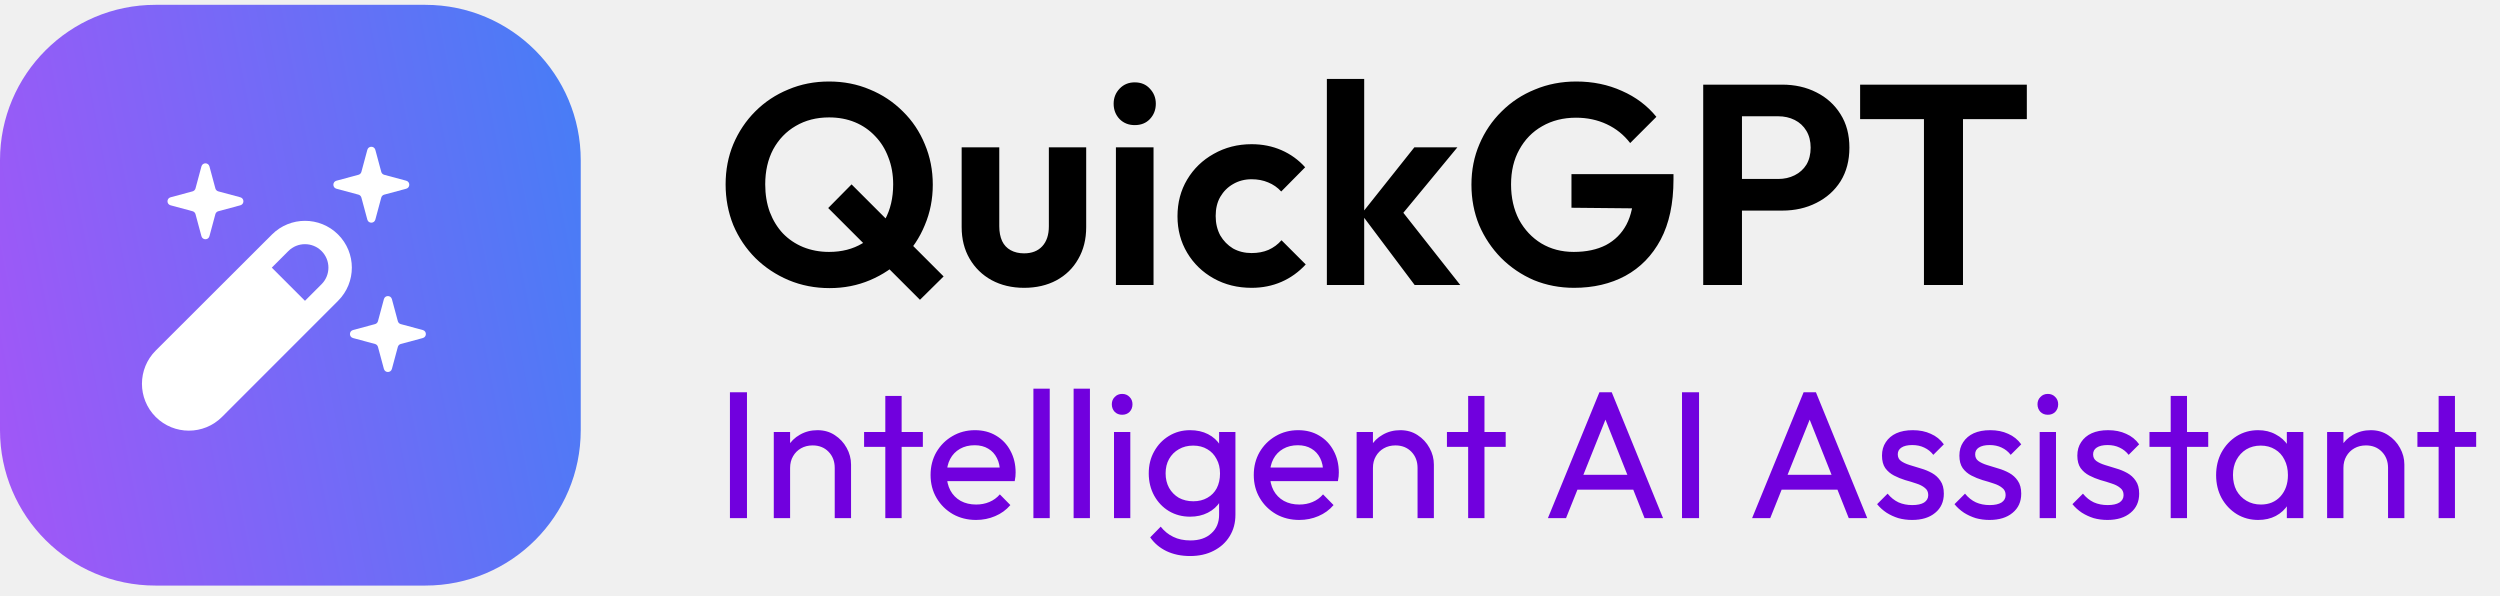
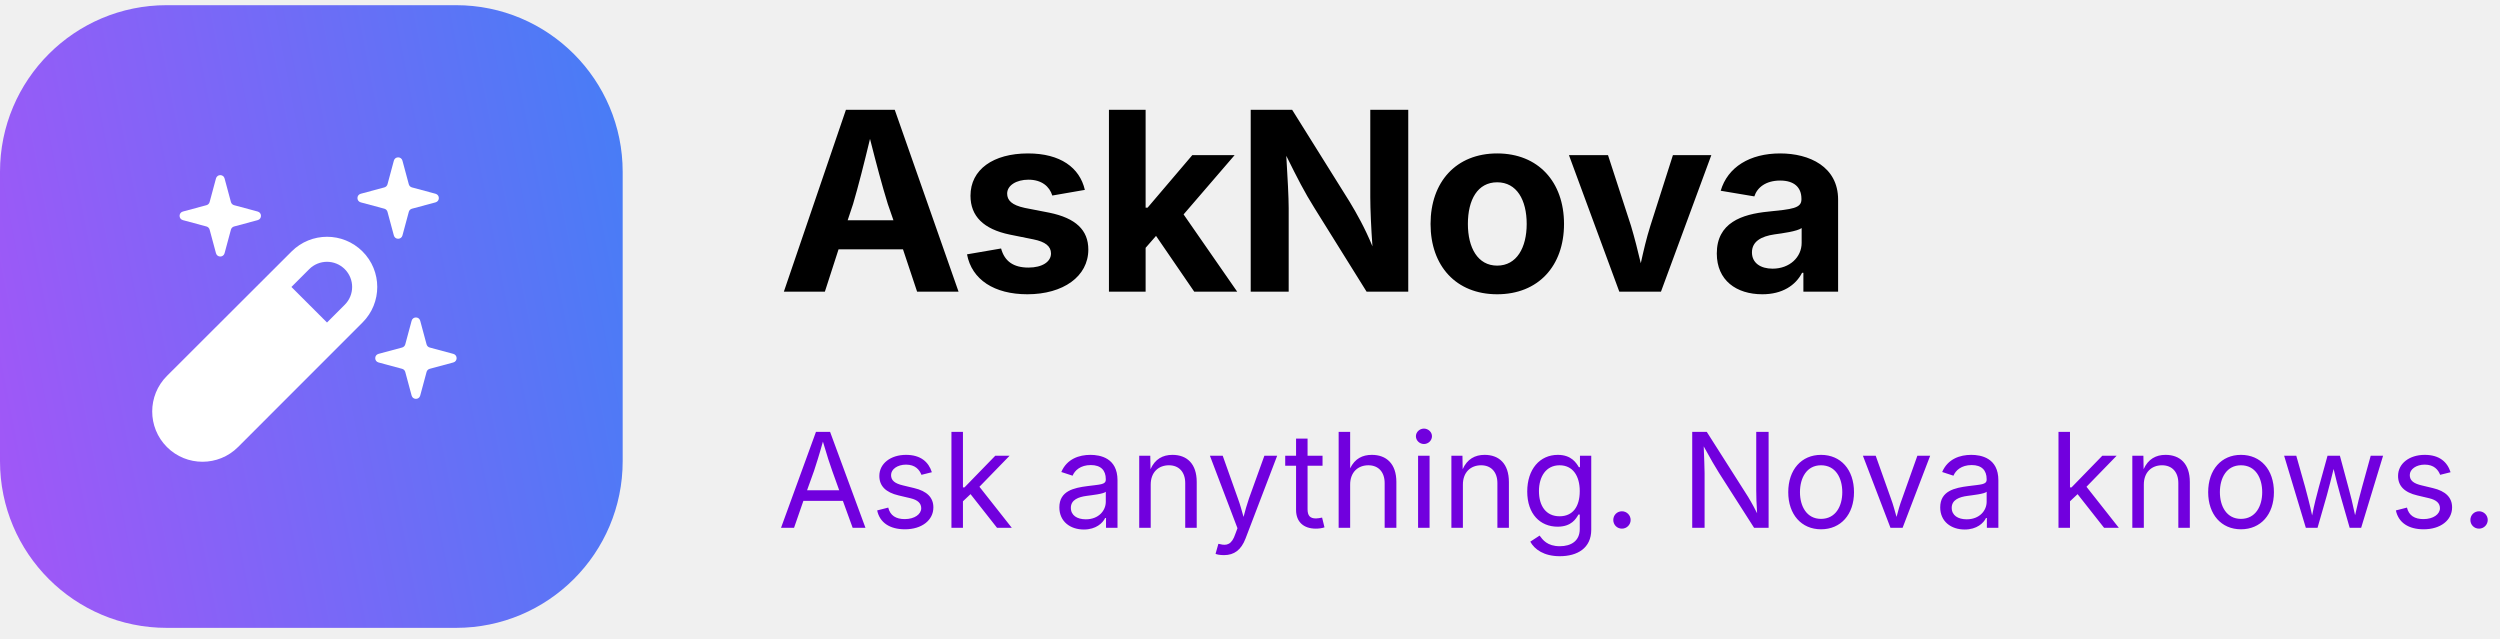
- <svg xmlns="http://www.w3.org/2000/svg" width="193" height="46" viewBox="0 0 193 46" fill="none">
-   <path d="M64.047 22.242C62.918 22.242 61.862 22.037 60.879 21.626C59.911 21.215 59.06 20.651 58.327 19.932C57.594 19.199 57.022 18.348 56.611 17.38C56.215 16.397 56.017 15.349 56.017 14.234C56.017 13.119 56.215 12.085 56.611 11.132C57.022 10.164 57.587 9.321 58.305 8.602C59.038 7.869 59.889 7.304 60.857 6.908C61.825 6.497 62.874 6.292 64.003 6.292C65.132 6.292 66.181 6.497 67.149 6.908C68.117 7.304 68.968 7.869 69.701 8.602C70.434 9.321 70.999 10.164 71.395 11.132C71.806 12.1 72.011 13.141 72.011 14.256C72.011 15.371 71.806 16.412 71.395 17.38C70.999 18.348 70.434 19.199 69.701 19.932C68.983 20.651 68.139 21.215 67.171 21.626C66.203 22.037 65.162 22.242 64.047 22.242ZM71.021 23.144L63.937 16.06L65.741 14.234L72.847 21.34L71.021 23.144ZM64.003 19.448C64.986 19.448 65.844 19.228 66.577 18.788C67.325 18.348 67.904 17.739 68.315 16.962C68.74 16.185 68.953 15.275 68.953 14.234C68.953 13.471 68.829 12.775 68.579 12.144C68.344 11.513 68.007 10.971 67.567 10.516C67.127 10.047 66.606 9.687 66.005 9.438C65.404 9.189 64.737 9.064 64.003 9.064C63.035 9.064 62.177 9.284 61.429 9.724C60.696 10.149 60.117 10.751 59.691 11.528C59.281 12.305 59.075 13.207 59.075 14.234C59.075 15.011 59.193 15.723 59.427 16.368C59.676 17.013 60.014 17.563 60.439 18.018C60.879 18.473 61.4 18.825 62.001 19.074C62.617 19.323 63.285 19.448 64.003 19.448ZM79.058 22.22C78.119 22.22 77.283 22.022 76.55 21.626C75.831 21.23 75.267 20.68 74.856 19.976C74.445 19.272 74.24 18.458 74.24 17.534V11.374H77.144V17.468C77.144 17.908 77.217 18.289 77.364 18.612C77.511 18.92 77.731 19.155 78.024 19.316C78.317 19.477 78.662 19.558 79.058 19.558C79.659 19.558 80.129 19.375 80.466 19.008C80.803 18.641 80.972 18.128 80.972 17.468V11.374H83.854V17.534C83.854 18.473 83.649 19.294 83.238 19.998C82.842 20.702 82.277 21.252 81.544 21.648C80.825 22.029 79.997 22.22 79.058 22.22ZM86.149 22V11.374H89.053V22L86.149 22ZM87.601 9.658C87.132 9.658 86.743 9.504 86.435 9.196C86.127 8.873 85.973 8.477 85.973 8.008C85.973 7.553 86.127 7.165 86.435 6.842C86.743 6.519 87.132 6.358 87.601 6.358C88.085 6.358 88.474 6.519 88.767 6.842C89.075 7.165 89.229 7.553 89.229 8.008C89.229 8.477 89.075 8.873 88.767 9.196C88.474 9.504 88.085 9.658 87.601 9.658ZM96.622 22.22C95.537 22.22 94.561 21.978 93.696 21.494C92.831 21.01 92.149 20.35 91.65 19.514C91.151 18.678 90.902 17.739 90.902 16.698C90.902 15.642 91.151 14.696 91.65 13.86C92.149 13.024 92.831 12.364 93.696 11.88C94.576 11.381 95.551 11.132 96.622 11.132C97.458 11.132 98.228 11.286 98.932 11.594C99.636 11.902 100.245 12.342 100.758 12.914L98.91 14.784C98.631 14.476 98.294 14.241 97.898 14.08C97.517 13.919 97.091 13.838 96.622 13.838C96.094 13.838 95.617 13.963 95.192 14.212C94.781 14.447 94.451 14.777 94.202 15.202C93.967 15.613 93.85 16.104 93.85 16.676C93.85 17.233 93.967 17.732 94.202 18.172C94.451 18.597 94.781 18.935 95.192 19.184C95.617 19.419 96.094 19.536 96.622 19.536C97.106 19.536 97.539 19.455 97.92 19.294C98.316 19.118 98.653 18.869 98.932 18.546L100.802 20.416C100.259 21.003 99.636 21.45 98.932 21.758C98.228 22.066 97.458 22.22 96.622 22.22ZM109.21 22L105.096 16.522L109.188 11.374H112.51L107.714 17.182L107.824 15.774L112.73 22H109.21ZM102.434 22V6.094H105.316V22H102.434ZM121.515 22.22C120.415 22.22 119.381 22.022 118.413 21.626C117.46 21.215 116.617 20.643 115.883 19.91C115.165 19.177 114.6 18.333 114.189 17.38C113.793 16.412 113.595 15.371 113.595 14.256C113.595 13.127 113.801 12.085 114.211 11.132C114.622 10.164 115.194 9.321 115.927 8.602C116.661 7.869 117.519 7.304 118.501 6.908C119.484 6.497 120.547 6.292 121.691 6.292C122.967 6.292 124.141 6.534 125.211 7.018C126.282 7.487 127.169 8.155 127.873 9.02L125.849 11.044C125.365 10.413 124.764 9.929 124.045 9.592C123.327 9.255 122.535 9.086 121.669 9.086C120.687 9.086 119.814 9.306 119.051 9.746C118.303 10.171 117.717 10.773 117.291 11.55C116.866 12.313 116.653 13.207 116.653 14.234C116.653 15.261 116.859 16.17 117.269 16.962C117.695 17.739 118.267 18.348 118.985 18.788C119.719 19.228 120.555 19.448 121.493 19.448C122.461 19.448 123.29 19.272 123.979 18.92C124.669 18.553 125.197 18.025 125.563 17.336C125.93 16.632 126.113 15.774 126.113 14.762L128.071 16.104L121.317 16.038V13.442H129.193V13.86C129.193 15.708 128.863 17.255 128.203 18.502C127.543 19.734 126.634 20.665 125.475 21.296C124.331 21.912 123.011 22.22 121.515 22.22ZM133.688 16.258V13.816L137.274 13.816C137.744 13.816 138.169 13.721 138.55 13.53C138.932 13.339 139.232 13.068 139.452 12.716C139.672 12.349 139.782 11.909 139.782 11.396C139.782 10.897 139.672 10.465 139.452 10.098C139.232 9.731 138.932 9.453 138.55 9.262C138.169 9.071 137.744 8.976 137.274 8.976L133.688 8.976V6.534H137.582C138.565 6.534 139.445 6.732 140.222 7.128C141.014 7.524 141.638 8.089 142.092 8.822C142.547 9.541 142.774 10.399 142.774 11.396C142.774 12.393 142.547 13.259 142.092 13.992C141.638 14.711 141.014 15.268 140.222 15.664C139.445 16.06 138.565 16.258 137.582 16.258H133.688ZM131.488 22V6.534H134.48V22H131.488ZM148.529 22V6.864H151.543V22L148.529 22ZM143.601 9.196V6.534H156.471V9.196H143.601Z" fill="black" />
-   <path d="M56.351 40V30.284H57.667V40H56.351ZM64.441 40V36.122C64.441 35.618 64.282 35.203 63.965 34.876C63.647 34.549 63.236 34.386 62.733 34.386C62.397 34.386 62.098 34.461 61.837 34.61C61.575 34.759 61.37 34.965 61.221 35.226C61.071 35.487 60.996 35.786 60.996 36.122L60.478 35.828C60.478 35.324 60.59 34.876 60.815 34.484C61.038 34.092 61.351 33.784 61.752 33.56C62.154 33.327 62.606 33.21 63.111 33.21C63.614 33.21 64.058 33.336 64.441 33.588C64.832 33.84 65.141 34.171 65.365 34.582C65.588 34.983 65.701 35.413 65.701 35.87V40H64.441ZM59.736 40V33.35H60.996V40H59.736ZM68.346 40V30.564H69.606V40H68.346ZM66.708 34.498V33.35H71.244V34.498H66.708ZM75.354 40.14C74.691 40.14 74.094 39.991 73.562 39.692C73.03 39.384 72.61 38.969 72.302 38.446C71.994 37.923 71.84 37.331 71.84 36.668C71.84 36.015 71.989 35.427 72.288 34.904C72.596 34.381 73.006 33.971 73.52 33.672C74.042 33.364 74.626 33.21 75.27 33.21C75.886 33.21 76.427 33.35 76.894 33.63C77.37 33.91 77.738 34.297 78 34.792C78.27 35.287 78.406 35.847 78.406 36.472C78.406 36.565 78.401 36.668 78.392 36.78C78.382 36.883 78.364 37.004 78.336 37.144H72.722V36.094H77.664L77.202 36.5C77.202 36.052 77.122 35.674 76.964 35.366C76.805 35.049 76.581 34.806 76.292 34.638C76.002 34.461 75.652 34.372 75.242 34.372C74.812 34.372 74.434 34.465 74.108 34.652C73.781 34.839 73.529 35.1 73.352 35.436C73.174 35.772 73.086 36.169 73.086 36.626C73.086 37.093 73.179 37.503 73.366 37.858C73.552 38.203 73.818 38.474 74.164 38.67C74.509 38.857 74.906 38.95 75.354 38.95C75.727 38.95 76.068 38.885 76.376 38.754C76.693 38.623 76.964 38.427 77.188 38.166L78 38.992C77.682 39.365 77.29 39.65 76.824 39.846C76.366 40.042 75.876 40.14 75.354 40.14ZM79.779 40V30.004H81.04V40H79.779ZM82.883 40V30.004H84.143V40H82.883ZM86.001 40V33.35H87.26V40H86.001ZM86.63 32.02C86.397 32.02 86.206 31.945 86.056 31.796C85.907 31.637 85.832 31.441 85.832 31.208C85.832 30.984 85.907 30.797 86.056 30.648C86.206 30.489 86.397 30.41 86.63 30.41C86.864 30.41 87.055 30.489 87.204 30.648C87.354 30.797 87.428 30.984 87.428 31.208C87.428 31.441 87.354 31.637 87.204 31.796C87.055 31.945 86.864 32.02 86.63 32.02ZM91.875 42.926C91.194 42.926 90.587 42.8 90.055 42.548C89.533 42.296 89.113 41.941 88.795 41.484L89.607 40.658C89.878 41.003 90.2 41.265 90.573 41.442C90.947 41.629 91.39 41.722 91.903 41.722C92.585 41.722 93.121 41.54 93.513 41.176C93.915 40.821 94.115 40.341 94.115 39.734V38.082L94.339 36.584L94.115 35.1V33.35H95.375V39.734C95.375 40.369 95.226 40.924 94.927 41.4C94.638 41.876 94.227 42.249 93.695 42.52C93.173 42.791 92.566 42.926 91.875 42.926ZM91.875 39.888C91.269 39.888 90.723 39.743 90.237 39.454C89.761 39.165 89.383 38.768 89.103 38.264C88.823 37.751 88.683 37.177 88.683 36.542C88.683 35.907 88.823 35.343 89.103 34.848C89.383 34.344 89.761 33.947 90.237 33.658C90.723 33.359 91.269 33.21 91.875 33.21C92.398 33.21 92.86 33.313 93.261 33.518C93.663 33.723 93.98 34.013 94.213 34.386C94.456 34.75 94.587 35.179 94.605 35.674V37.438C94.577 37.923 94.442 38.353 94.199 38.726C93.966 39.09 93.649 39.375 93.247 39.58C92.846 39.785 92.389 39.888 91.875 39.888ZM92.127 38.698C92.538 38.698 92.897 38.609 93.205 38.432C93.523 38.255 93.765 38.007 93.933 37.69C94.101 37.363 94.185 36.985 94.185 36.556C94.185 36.127 94.097 35.753 93.919 35.436C93.751 35.109 93.513 34.857 93.205 34.68C92.897 34.493 92.533 34.4 92.113 34.4C91.693 34.4 91.325 34.493 91.007 34.68C90.69 34.857 90.438 35.109 90.251 35.436C90.074 35.753 89.985 36.122 89.985 36.542C89.985 36.962 90.074 37.335 90.251 37.662C90.438 37.989 90.69 38.245 91.007 38.432C91.334 38.609 91.707 38.698 92.127 38.698ZM100.305 40.14C99.642 40.14 99.045 39.991 98.513 39.692C97.981 39.384 97.561 38.969 97.253 38.446C96.945 37.923 96.791 37.331 96.791 36.668C96.791 36.015 96.94 35.427 97.239 34.904C97.547 34.381 97.957 33.971 98.471 33.672C98.993 33.364 99.577 33.21 100.221 33.21C100.837 33.21 101.378 33.35 101.845 33.63C102.321 33.91 102.689 34.297 102.951 34.792C103.221 35.287 103.357 35.847 103.357 36.472C103.357 36.565 103.352 36.668 103.343 36.78C103.333 36.883 103.315 37.004 103.287 37.144H97.673V36.094H102.615L102.153 36.5C102.153 36.052 102.073 35.674 101.915 35.366C101.756 35.049 101.532 34.806 101.243 34.638C100.953 34.461 100.603 34.372 100.193 34.372C99.763 34.372 99.385 34.465 99.059 34.652C98.732 34.839 98.48 35.1 98.303 35.436C98.125 35.772 98.037 36.169 98.037 36.626C98.037 37.093 98.13 37.503 98.317 37.858C98.503 38.203 98.769 38.474 99.115 38.67C99.46 38.857 99.857 38.95 100.305 38.95C100.678 38.95 101.019 38.885 101.327 38.754C101.644 38.623 101.915 38.427 102.139 38.166L102.951 38.992C102.633 39.365 102.241 39.65 101.775 39.846C101.317 40.042 100.827 40.14 100.305 40.14ZM109.435 40V36.122C109.435 35.618 109.276 35.203 108.959 34.876C108.641 34.549 108.231 34.386 107.727 34.386C107.391 34.386 107.092 34.461 106.831 34.61C106.569 34.759 106.364 34.965 106.215 35.226C106.065 35.487 105.991 35.786 105.991 36.122L105.473 35.828C105.473 35.324 105.585 34.876 105.809 34.484C106.033 34.092 106.345 33.784 106.747 33.56C107.148 33.327 107.601 33.21 108.105 33.21C108.609 33.21 109.052 33.336 109.435 33.588C109.827 33.84 110.135 34.171 110.359 34.582C110.583 34.983 110.695 35.413 110.695 35.87V40H109.435ZM104.731 40V33.35H105.991V40H104.731ZM113.341 40V30.564H114.601V40H113.341ZM111.703 34.498V33.35H116.239V34.498H111.703ZM119.498 40L123.474 30.284H124.426L128.388 40H126.96L123.698 31.782H124.188L120.898 40H119.498ZM121.388 37.802V36.654H126.498V37.802H121.388ZM129.851 40V30.284H131.167V40H129.851ZM135.262 40L139.238 30.284H140.19L144.152 40H142.724L139.462 31.782H139.952L136.662 40H135.262ZM137.152 37.802V36.654H142.262V37.802H137.152ZM147.614 40.14C147.241 40.14 146.886 40.093 146.55 40C146.224 39.897 145.92 39.757 145.64 39.58C145.36 39.393 145.118 39.174 144.912 38.922L145.724 38.11C145.967 38.409 146.247 38.633 146.564 38.782C146.882 38.922 147.236 38.992 147.628 38.992C148.02 38.992 148.324 38.927 148.538 38.796C148.753 38.656 148.86 38.465 148.86 38.222C148.86 37.979 148.772 37.793 148.594 37.662C148.426 37.522 148.207 37.41 147.936 37.326C147.666 37.233 147.376 37.144 147.068 37.06C146.77 36.967 146.485 36.85 146.214 36.71C145.944 36.57 145.72 36.379 145.542 36.136C145.374 35.893 145.29 35.571 145.29 35.17C145.29 34.769 145.388 34.423 145.584 34.134C145.78 33.835 146.051 33.607 146.396 33.448C146.751 33.289 147.176 33.21 147.67 33.21C148.193 33.21 148.655 33.303 149.056 33.49C149.467 33.667 149.803 33.938 150.064 34.302L149.252 35.114C149.066 34.871 148.832 34.685 148.552 34.554C148.282 34.423 147.974 34.358 147.628 34.358C147.264 34.358 146.984 34.423 146.788 34.554C146.602 34.675 146.508 34.848 146.508 35.072C146.508 35.296 146.592 35.469 146.76 35.59C146.928 35.711 147.148 35.814 147.418 35.898C147.698 35.982 147.988 36.071 148.286 36.164C148.585 36.248 148.87 36.365 149.14 36.514C149.411 36.663 149.63 36.864 149.798 37.116C149.976 37.368 150.064 37.699 150.064 38.11C150.064 38.735 149.84 39.23 149.392 39.594C148.954 39.958 148.361 40.14 147.614 40.14ZM153.589 40.14C153.215 40.14 152.861 40.093 152.525 40C152.198 39.897 151.895 39.757 151.615 39.58C151.335 39.393 151.092 39.174 150.887 38.922L151.699 38.11C151.941 38.409 152.221 38.633 152.539 38.782C152.856 38.922 153.211 38.992 153.603 38.992C153.995 38.992 154.298 38.927 154.513 38.796C154.727 38.656 154.835 38.465 154.835 38.222C154.835 37.979 154.746 37.793 154.569 37.662C154.401 37.522 154.181 37.41 153.911 37.326C153.64 37.233 153.351 37.144 153.043 37.06C152.744 36.967 152.459 36.85 152.189 36.71C151.918 36.57 151.694 36.379 151.517 36.136C151.349 35.893 151.265 35.571 151.265 35.17C151.265 34.769 151.363 34.423 151.559 34.134C151.755 33.835 152.025 33.607 152.371 33.448C152.725 33.289 153.15 33.21 153.645 33.21C154.167 33.21 154.629 33.303 155.031 33.49C155.441 33.667 155.777 33.938 156.039 34.302L155.227 35.114C155.04 34.871 154.807 34.685 154.527 34.554C154.256 34.423 153.948 34.358 153.603 34.358C153.239 34.358 152.959 34.423 152.763 34.554C152.576 34.675 152.483 34.848 152.483 35.072C152.483 35.296 152.567 35.469 152.735 35.59C152.903 35.711 153.122 35.814 153.393 35.898C153.673 35.982 153.962 36.071 154.261 36.164C154.559 36.248 154.844 36.365 155.115 36.514C155.385 36.663 155.605 36.864 155.773 37.116C155.95 37.368 156.039 37.699 156.039 38.11C156.039 38.735 155.815 39.23 155.367 39.594C154.928 39.958 154.335 40.14 153.589 40.14ZM157.463 40V33.35H158.723V40H157.463ZM158.093 32.02C157.86 32.02 157.669 31.945 157.519 31.796C157.37 31.637 157.295 31.441 157.295 31.208C157.295 30.984 157.37 30.797 157.519 30.648C157.669 30.489 157.86 30.41 158.093 30.41C158.327 30.41 158.518 30.489 158.667 30.648C158.817 30.797 158.891 30.984 158.891 31.208C158.891 31.441 158.817 31.637 158.667 31.796C158.518 31.945 158.327 32.02 158.093 32.02ZM162.694 40.14C162.321 40.14 161.966 40.093 161.63 40C161.304 39.897 161 39.757 160.72 39.58C160.44 39.393 160.198 39.174 159.992 38.922L160.804 38.11C161.047 38.409 161.327 38.633 161.644 38.782C161.962 38.922 162.316 38.992 162.708 38.992C163.1 38.992 163.404 38.927 163.618 38.796C163.833 38.656 163.94 38.465 163.94 38.222C163.94 37.979 163.852 37.793 163.674 37.662C163.506 37.522 163.287 37.41 163.016 37.326C162.746 37.233 162.456 37.144 162.148 37.06C161.85 36.967 161.565 36.85 161.294 36.71C161.024 36.57 160.8 36.379 160.622 36.136C160.454 35.893 160.37 35.571 160.37 35.17C160.37 34.769 160.468 34.423 160.664 34.134C160.86 33.835 161.131 33.607 161.476 33.448C161.831 33.289 162.256 33.21 162.75 33.21C163.273 33.21 163.735 33.303 164.136 33.49C164.547 33.667 164.883 33.938 165.144 34.302L164.332 35.114C164.146 34.871 163.912 34.685 163.632 34.554C163.362 34.423 163.054 34.358 162.708 34.358C162.344 34.358 162.064 34.423 161.868 34.554C161.682 34.675 161.588 34.848 161.588 35.072C161.588 35.296 161.672 35.469 161.84 35.59C162.008 35.711 162.228 35.814 162.498 35.898C162.778 35.982 163.068 36.071 163.366 36.164C163.665 36.248 163.95 36.365 164.22 36.514C164.491 36.663 164.71 36.864 164.878 37.116C165.056 37.368 165.144 37.699 165.144 38.11C165.144 38.735 164.92 39.23 164.472 39.594C164.034 39.958 163.441 40.14 162.694 40.14ZM167.577 40V30.564H168.837V40H167.577ZM165.939 34.498V33.35H170.475V34.498H165.939ZM174.332 40.14C173.725 40.14 173.175 39.991 172.68 39.692C172.185 39.384 171.793 38.969 171.504 38.446C171.224 37.923 171.084 37.335 171.084 36.682C171.084 36.029 171.224 35.441 171.504 34.918C171.793 34.395 172.181 33.98 172.666 33.672C173.161 33.364 173.716 33.21 174.332 33.21C174.836 33.21 175.284 33.317 175.676 33.532C176.077 33.737 176.399 34.027 176.642 34.4C176.885 34.764 177.02 35.189 177.048 35.674V37.676C177.02 38.152 176.885 38.577 176.642 38.95C176.409 39.323 176.091 39.617 175.69 39.832C175.298 40.037 174.845 40.14 174.332 40.14ZM174.542 38.95C175.167 38.95 175.671 38.74 176.054 38.32C176.437 37.891 176.628 37.345 176.628 36.682C176.628 36.225 176.539 35.828 176.362 35.492C176.194 35.147 175.951 34.881 175.634 34.694C175.317 34.498 174.948 34.4 174.528 34.4C174.108 34.4 173.735 34.498 173.408 34.694C173.091 34.89 172.839 35.161 172.652 35.506C172.475 35.842 172.386 36.229 172.386 36.668C172.386 37.116 172.475 37.513 172.652 37.858C172.839 38.194 173.095 38.46 173.422 38.656C173.749 38.852 174.122 38.95 174.542 38.95ZM176.544 40V38.208L176.782 36.584L176.544 34.974V33.35H177.818V40H176.544ZM184.357 40V36.122C184.357 35.618 184.198 35.203 183.881 34.876C183.563 34.549 183.153 34.386 182.649 34.386C182.313 34.386 182.014 34.461 181.753 34.61C181.491 34.759 181.286 34.965 181.137 35.226C180.987 35.487 180.913 35.786 180.913 36.122L180.395 35.828C180.395 35.324 180.507 34.876 180.731 34.484C180.955 34.092 181.267 33.784 181.669 33.56C182.07 33.327 182.523 33.21 183.027 33.21C183.531 33.21 183.974 33.336 184.357 33.588C184.749 33.84 185.057 34.171 185.281 34.582C185.505 34.983 185.617 35.413 185.617 35.87V40H184.357ZM179.653 40V33.35H180.913V40H179.653ZM188.262 40V30.564H189.522V40H188.262ZM186.624 34.498V33.35H191.16V34.498H186.624Z" fill="#7100DE" />
-   <rect y="0.373" width="44.833" height="44.833" rx="12" fill="url(#paint0_linear_8977_4661)" />
+ <svg xmlns="http://www.w3.org/2000/svg" width="180" height="46" viewBox="0 0 180 46" fill="none">
+   <rect y="0.373" width="44.833" height="44.833" rx="12" fill="url(#paint0_linear)" />
  <path fill-rule="evenodd" clip-rule="evenodd" d="M17.14 32.186L26.104 23.218C27.518 21.804 27.515 19.511 26.097 18.101C24.685 16.696 22.404 16.698 20.995 18.105L12.021 27.065C10.606 28.478 10.605 30.772 12.019 32.187C13.433 33.6 15.726 33.6 17.14 32.186ZM20.982 20.661L23.544 23.222L24.824 21.941C25.531 21.234 25.531 20.087 24.824 19.38C24.117 18.673 22.97 18.673 22.263 19.38L20.982 20.661Z" fill="white" />
  <path d="M15.551 12.846C15.636 12.53 16.084 12.53 16.169 12.846L16.627 14.547C16.657 14.657 16.743 14.743 16.853 14.773L18.554 15.231C18.87 15.316 18.87 15.764 18.554 15.849L16.853 16.307C16.743 16.337 16.657 16.423 16.627 16.533L16.169 18.233C16.084 18.549 15.636 18.549 15.551 18.233L15.093 16.533C15.063 16.423 14.977 16.337 14.867 16.307L13.167 15.849C12.851 15.764 12.851 15.316 13.167 15.231L14.867 14.773C14.977 14.743 15.063 14.657 15.093 14.547L15.551 12.846Z" fill="white" />
  <path d="M28.358 11.567C28.443 11.251 28.891 11.251 28.976 11.567L29.434 13.268C29.463 13.378 29.55 13.464 29.66 13.493L31.36 13.951C31.676 14.036 31.676 14.485 31.36 14.57L29.66 15.027C29.55 15.057 29.463 15.143 29.434 15.254L28.976 16.954C28.891 17.27 28.443 17.27 28.358 16.954L27.9 15.254C27.87 15.143 27.784 15.057 27.674 15.027L25.973 14.57C25.657 14.485 25.657 14.036 25.973 13.951L27.674 13.493C27.784 13.464 27.87 13.378 27.9 13.268L28.358 11.567Z" fill="white" />
  <path d="M29.637 23.094C29.722 22.778 30.17 22.778 30.255 23.094L30.713 24.795C30.743 24.905 30.829 24.991 30.939 25.021L32.64 25.479C32.956 25.564 32.956 26.012 32.64 26.097L30.939 26.555C30.829 26.584 30.743 26.671 30.713 26.781L30.255 28.481C30.17 28.797 29.722 28.797 29.637 28.481L29.179 26.781C29.149 26.671 29.063 26.584 28.953 26.555L27.253 26.097C26.937 26.012 26.937 25.564 27.253 25.479L28.953 25.021C29.063 24.991 29.149 24.905 29.179 24.795L29.637 23.094Z" fill="white" />
+   <text x="56" y="21" font-family="'Inter', 'SF Pro Display', -apple-system, BlinkMacSystemFont, 'Segoe UI', sans-serif" font-size="18" font-weight="700" letter-spacing="-0.3" fill="black">AskNova</text>
+   <text x="56" y="38" font-family="'Inter', 'SF Pro Display', -apple-system, BlinkMacSystemFont, 'Segoe UI', sans-serif" font-size="9.5" font-weight="400" letter-spacing="0.1" fill="#7100DE">Ask anything. Nova knows.</text>
  <defs>
-     <linearGradient id="paint0_linear_8977_4661" x1="50.81" y1="16.812" x2="-2.989" y2="27.273" gradientUnits="userSpaceOnUse">
+     <linearGradient id="paint0_linear" x1="50.81" y1="16.812" x2="-2.989" y2="27.273" gradientUnits="userSpaceOnUse">
      <stop stop-color="#4080F6" />
      <stop offset="1" stop-color="#A356F7" />
    </linearGradient>
  </defs>
</svg>
